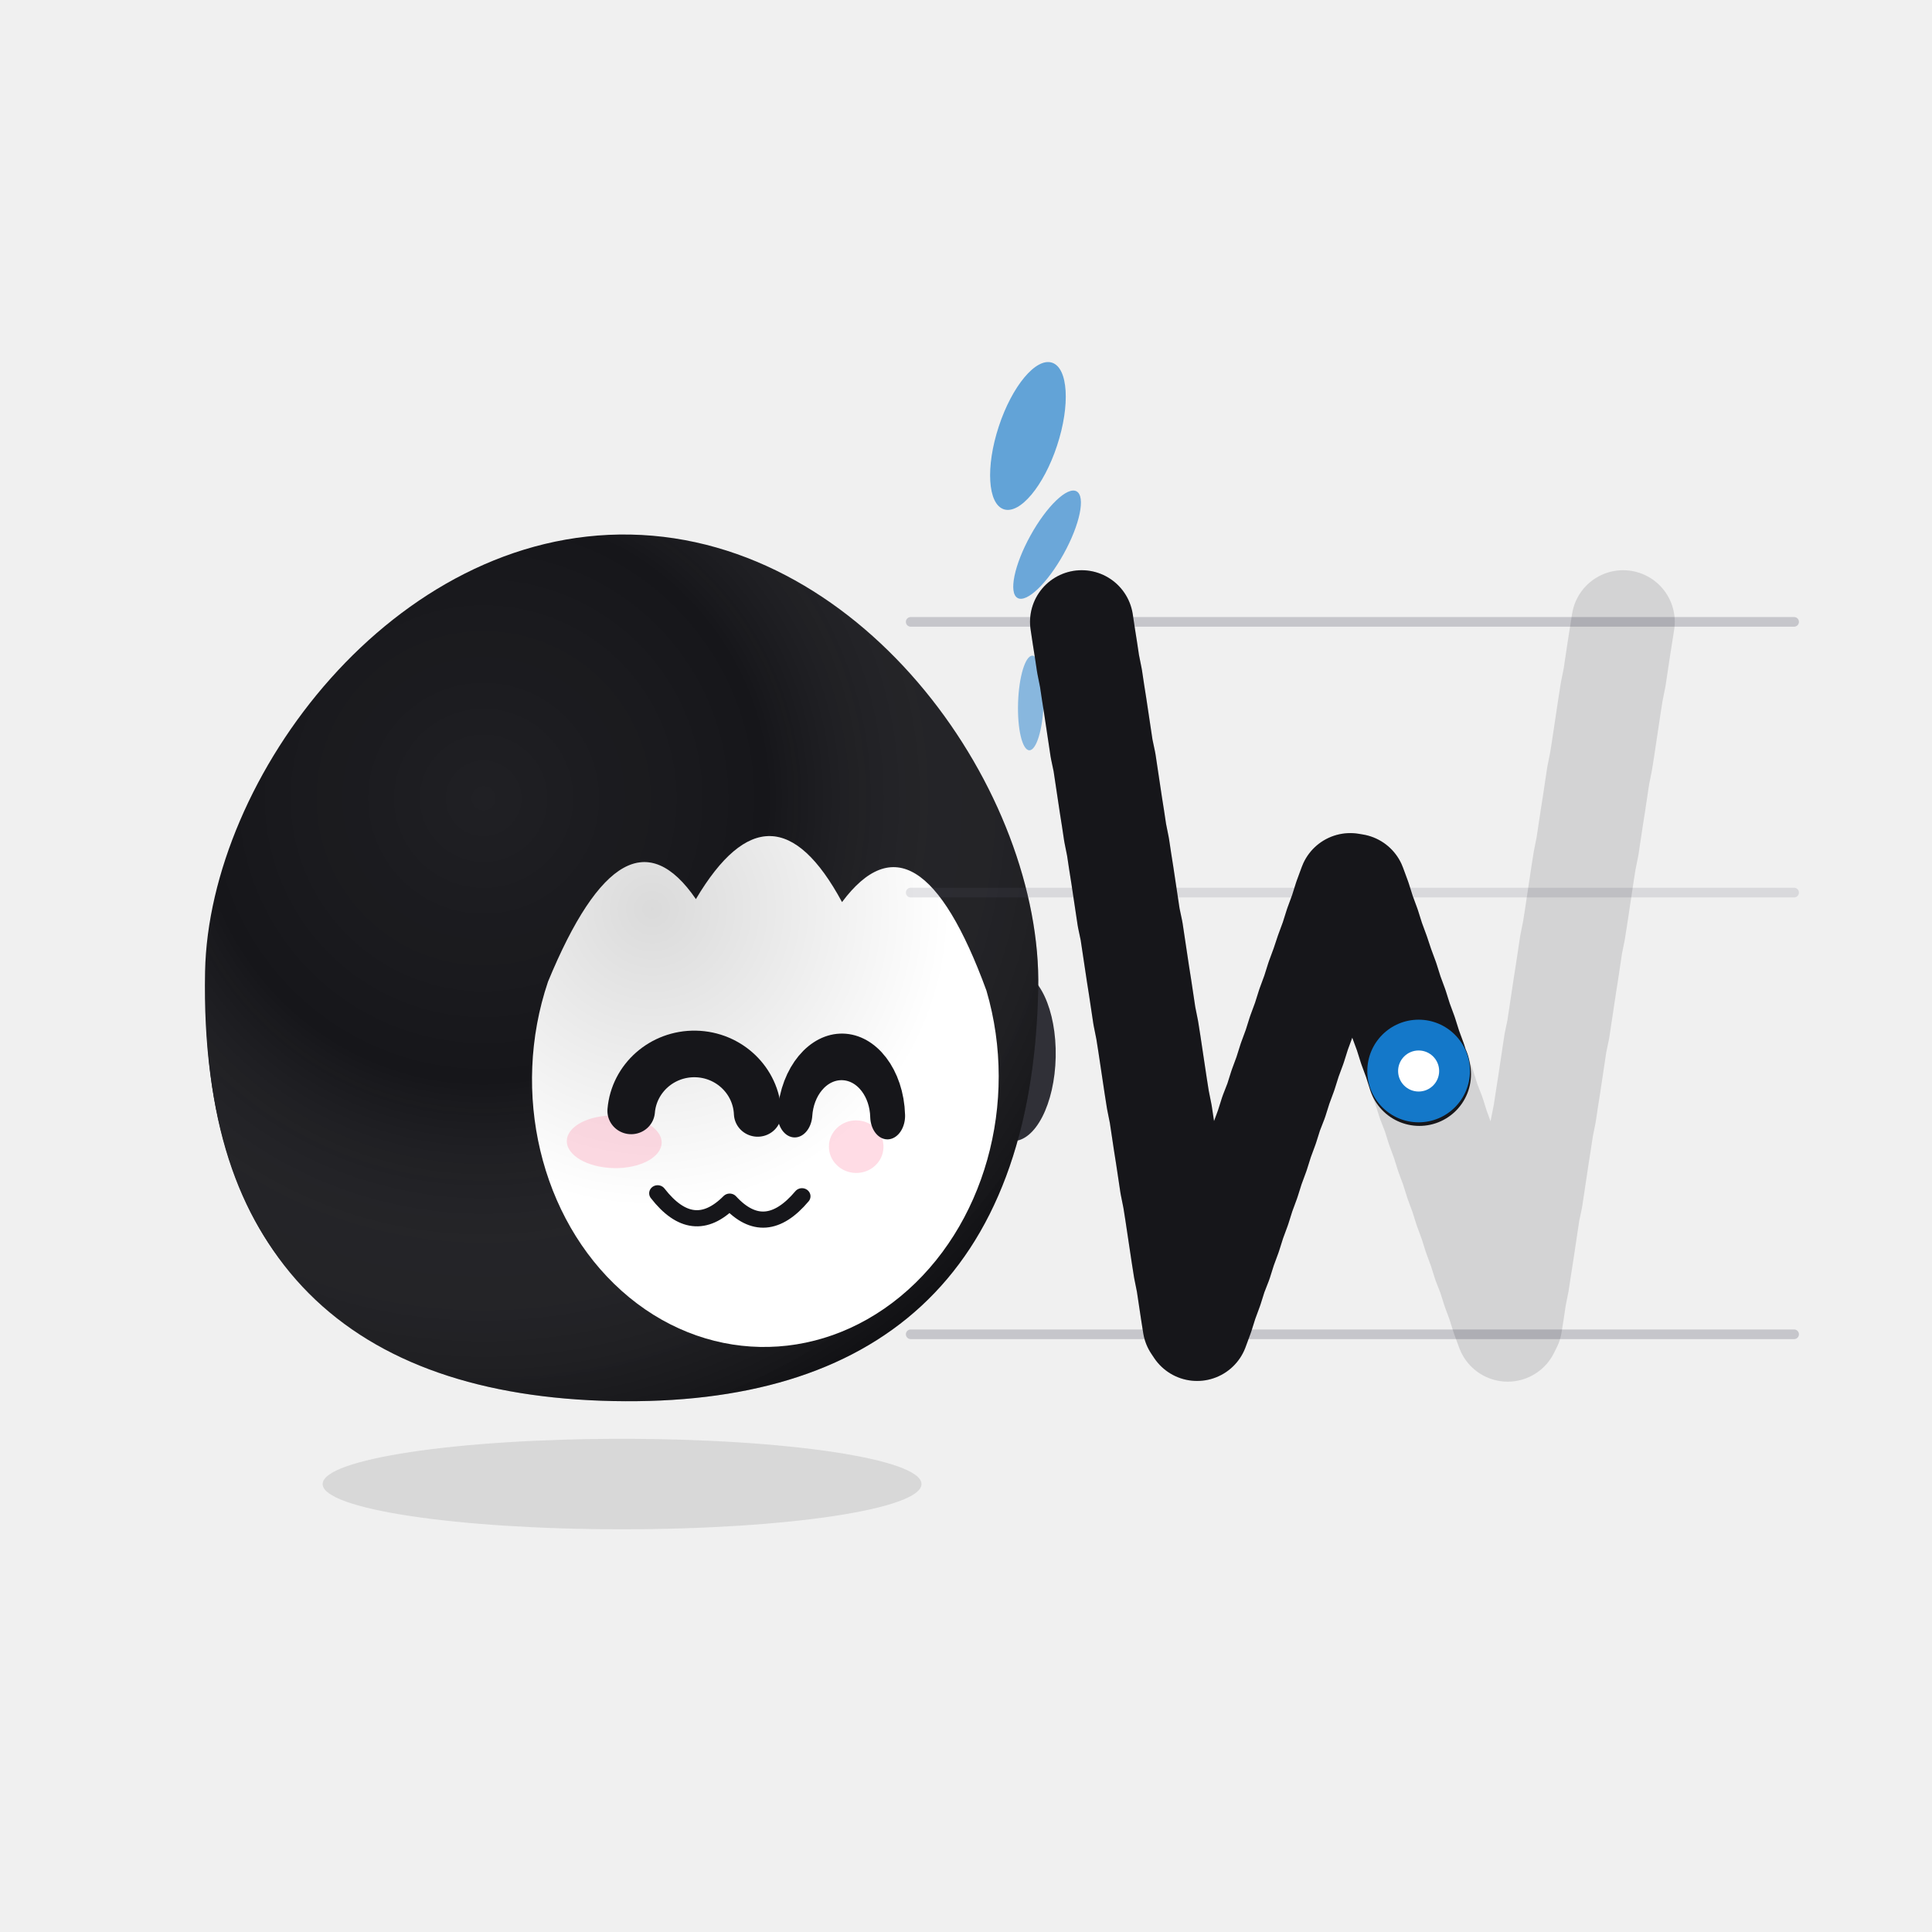
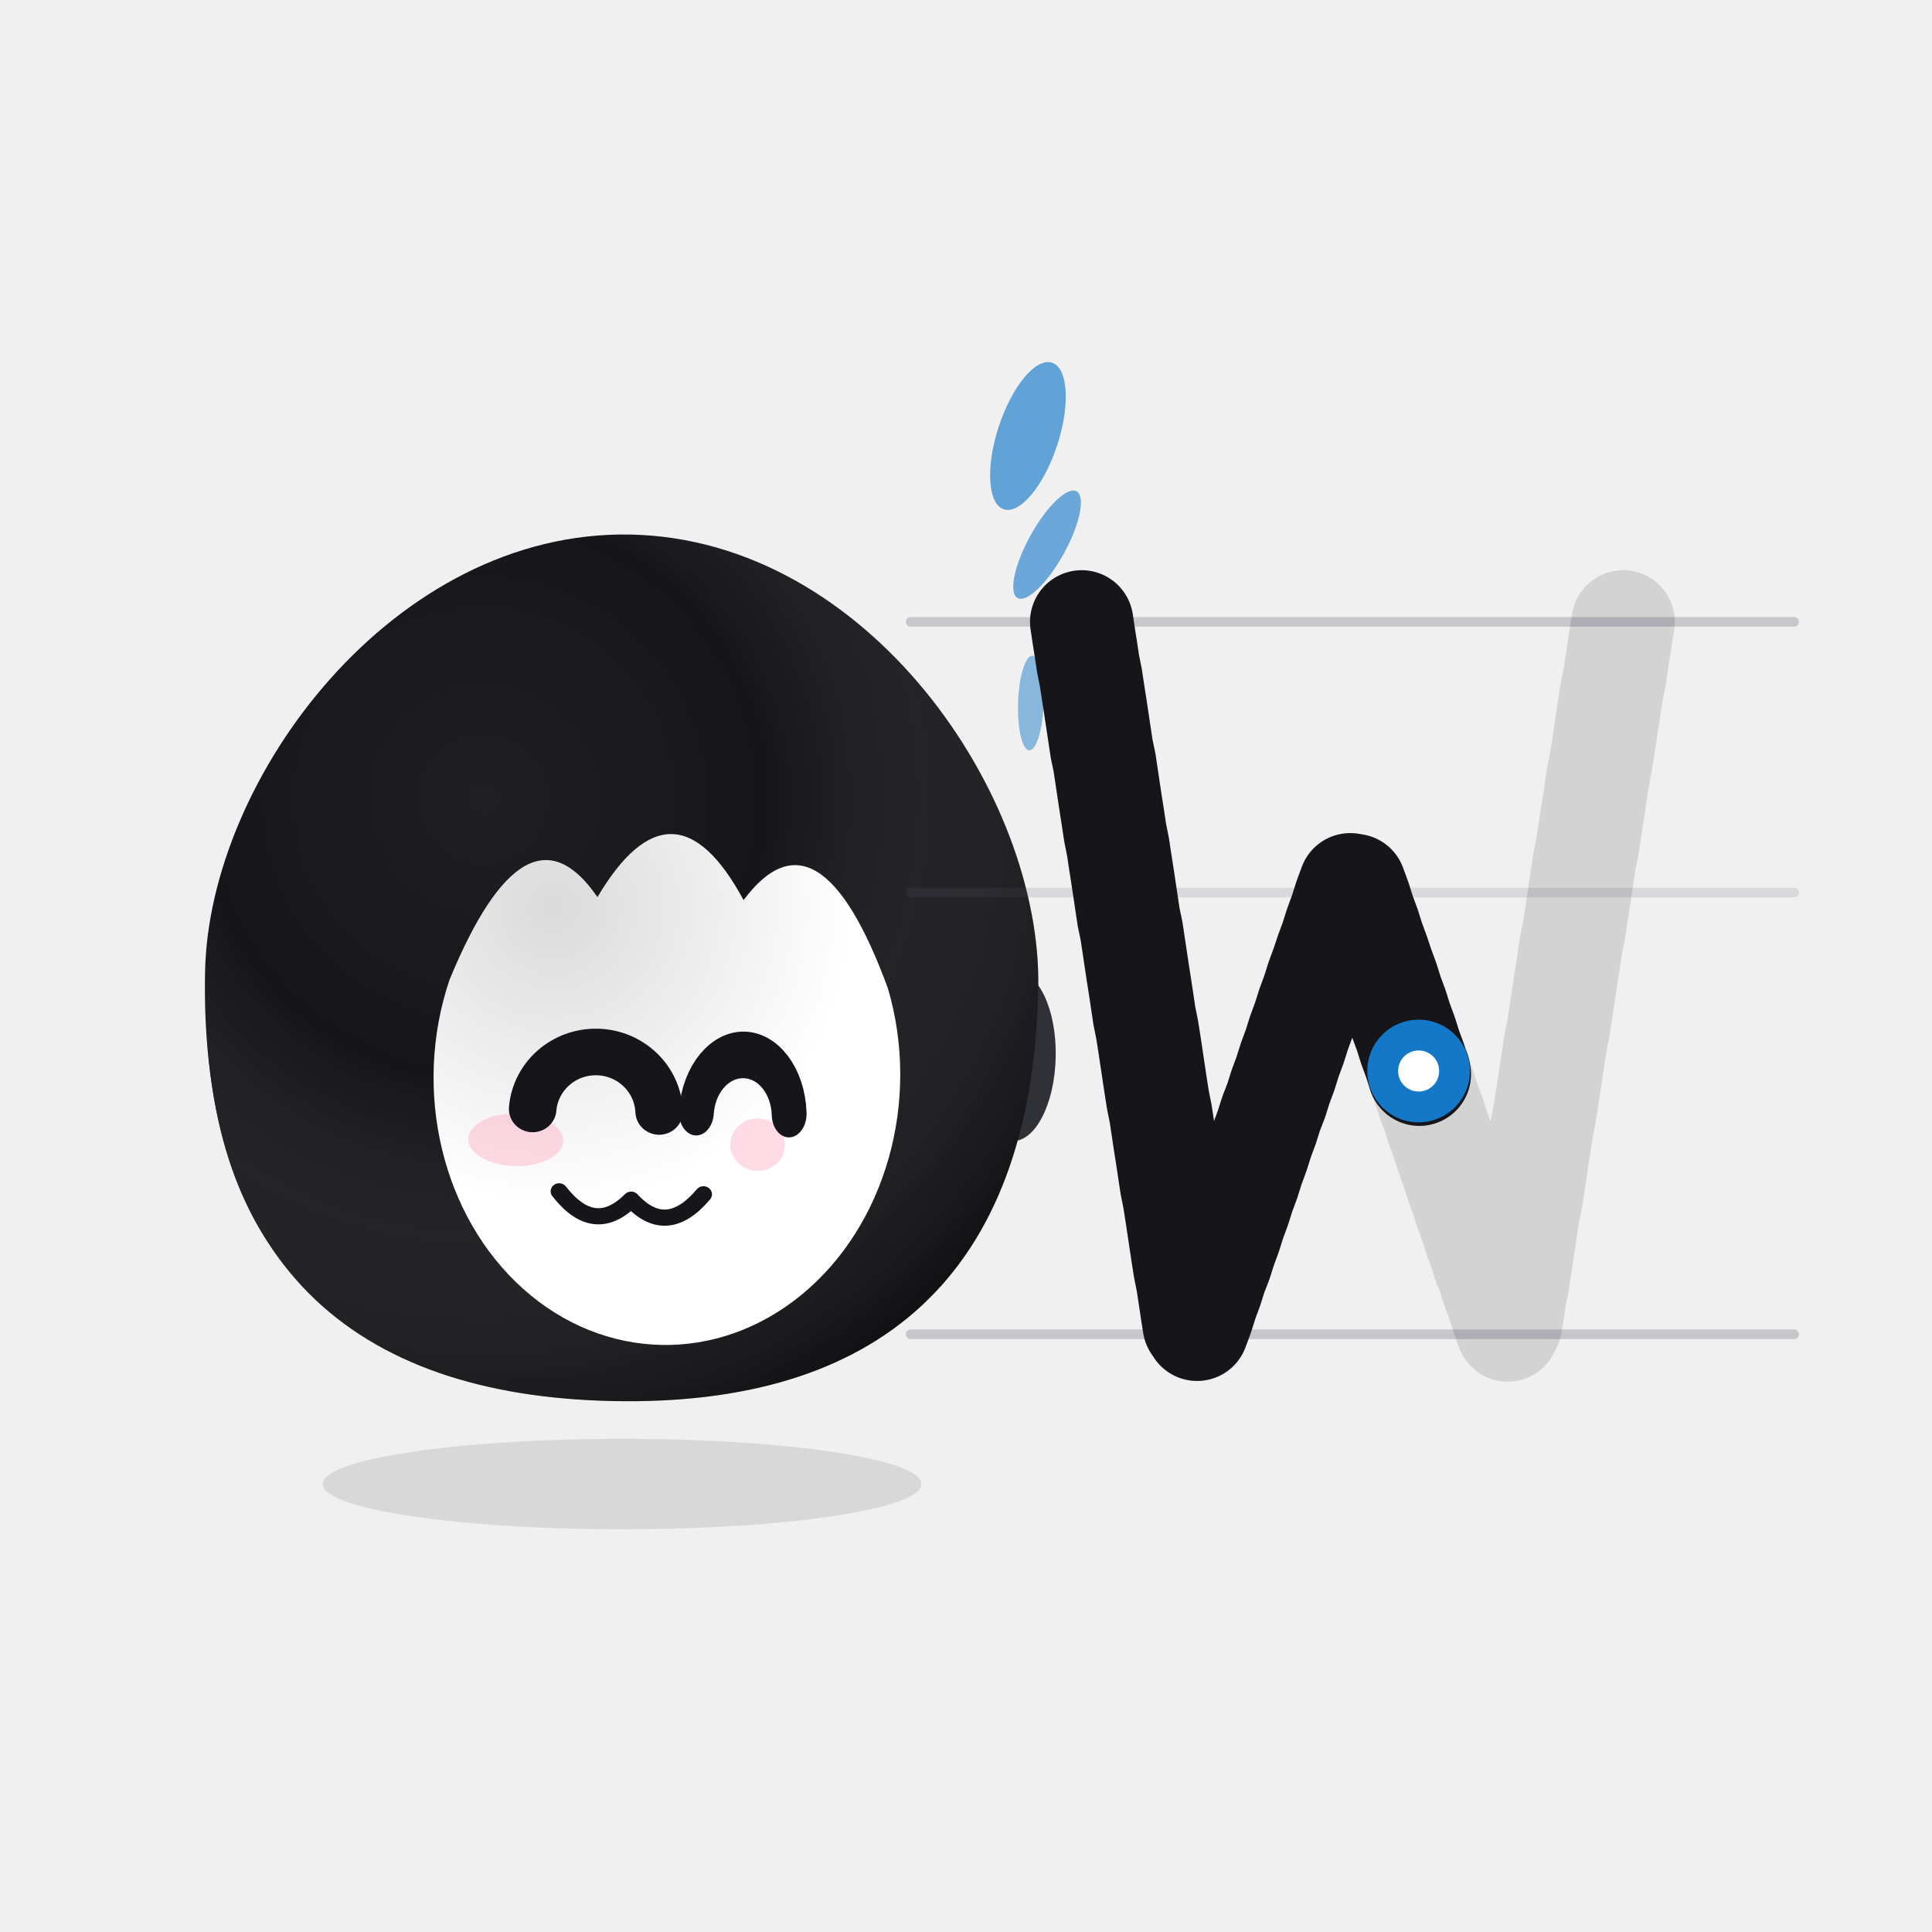
<svg xmlns="http://www.w3.org/2000/svg" width="320" height="320" viewBox="0 0 320 320">
  <defs>
    <radialGradient id="bg0" gradientUnits="userSpaceOnUse" cx="-34" cy="-40" r="162" fx="-34" fy="-40">
      <stop offset="0" stop-color="rgba(255,255,255,0.043)" />
      <stop offset="0.42" stop-color="rgba(255,255,255,0)" />
      <stop offset="1" stop-color="rgba(0,0,0,0.272)" />
    </radialGradient>
    <clipPath id="bc1">
      <path d="M0 -102.44C55.94 -102.44 98.5 -43.025 98.5 2.868C98.5 71.708 61.733 102.44 0 102.44C-61.733 102.44 -98.5 71.708 -98.5 2.868C-98.5 -43.025 -55.94 -102.44 0 -102.44ZM-6.749 -95.294C45.275 -95.294 84.856 -38.849 84.856 4.749C84.856 70.147 50.663 99.342 -6.749 99.342C-64.161 99.342 -98.354 70.147 -98.354 4.749C-98.354 -38.849 -58.773 -95.294 -6.749 -95.294Z" transform="matrix(0.69 0.014 -0.014 0.69 103.007 160.301)" />
    </clipPath>
    <clipPath id="bc2">
-       <path d="M87.577 3.681C96.038 30.476 88.241 60.496 68.397 77.524C48.553 94.552 21.365 94.552 1.521 77.524C-18.323 60.496 -26.12 30.476 -17.659 3.681Q-0.12 -41.352 17.42 -16.842Q34.959 -47.821 52.498 -16.842Q70.037 -41.352 87.577 3.681Z" transform="matrix(0.69 0.014 -0.014 0.69 103.007 160.301)" />
+       <path d="M63.943 3.681C72.404 30.476 64.607 60.496 44.762 77.524C24.918 94.552 -2.269 94.552 -22.113 77.524C-41.957 60.496 -49.755 30.476 -41.293 3.681Q-23.754 -41.352 -6.215 -16.842Q11.325 -47.821 28.864 -16.842Q46.403 -41.352 63.943 3.681Z" transform="matrix(0.69 0.014 -0.014 0.69 103.007 160.301)" />
    </clipPath>
-     <radialGradient id="bg1" gradientUnits="userSpaceOnUse" cx="6.962" cy="-14.26" r="119.399" fx="6.962" fy="-14.26">
+     <radialGradient id="bg1" gradientUnits="userSpaceOnUse" cx="-16.673" cy="-14.26" r="119.399" fx="-16.673" fy="-14.26">
      <stop offset="0" stop-color="rgba(0,0,0,0.144)" />
      <stop offset="0.6" stop-color="rgba(0,0,0,0)" />
    </radialGradient>
    <clipPath id="bc3">
-       <path d="M87.577 3.681C96.038 30.476 88.241 60.496 68.397 77.524C48.553 94.552 21.365 94.552 1.521 77.524C-18.323 60.496 -26.12 30.476 -17.659 3.681Q-0.12 -41.352 17.42 -16.842Q34.959 -47.821 52.498 -16.842Q70.037 -41.352 87.577 3.681Z" transform="matrix(0.69 0.014 -0.014 0.69 103.007 160.301)" />
+       <path d="M63.943 3.681C72.404 30.476 64.607 60.496 44.762 77.524C24.918 94.552 -2.269 94.552 -22.113 77.524C-41.957 60.496 -49.755 30.476 -41.293 3.681Q-23.754 -41.352 -6.215 -16.842Q11.325 -47.821 28.864 -16.842Q46.403 -41.352 63.943 3.681Z" transform="matrix(0.69 0.014 -0.014 0.69 103.007 160.301)" />
    </clipPath>
    <clipPath id="bc4">
-       <path d="M87.577 3.681C96.038 30.476 88.241 60.496 68.397 77.524C48.553 94.552 21.365 94.552 1.521 77.524C-18.323 60.496 -26.12 30.476 -17.659 3.681Q-0.12 -41.352 17.42 -16.842Q34.959 -47.821 52.498 -16.842Q70.037 -41.352 87.577 3.681Z" transform="matrix(0.69 0.014 -0.014 0.69 103.007 160.301)" />
+       <path d="M63.943 3.681C72.404 30.476 64.607 60.496 44.762 77.524C24.918 94.552 -2.269 94.552 -22.113 77.524C-41.957 60.496 -49.755 30.476 -41.293 3.681Q-23.754 -41.352 -6.215 -16.842Q11.325 -47.821 28.864 -16.842Q46.403 -41.352 63.943 3.681Z" transform="matrix(0.69 0.014 -0.014 0.69 103.007 160.301)" />
    </clipPath>
  </defs>
  <path d="M-10.826 126C-10.826 132.075 -43.43 137 -83.649 137C-123.868 137 -156.471 132.075 -156.471 126C-156.471 119.925 -123.868 115 -83.649 115C-43.43 115 -10.826 119.925 -10.826 126" fill="rgba(22,22,26,0.13)" fill-opacity="0.862" transform="matrix(0.681 0 0 0.681 160 160)" />
  <path d="M-10.215 -10.816C-8.289 -8.119 -9.498 -3.956 -12.914 -1.517C-16.33 0.922 -20.66 0.713 -22.585 -1.984C-24.511 -4.681 -23.302 -8.844 -19.886 -11.283C-16.47 -13.722 -12.14 -13.513 -10.215 -10.816" fill="#2A2A31" fill-opacity="0.963" transform="matrix(0.4 0.008 -0.014 0.69 167.977 174.93)" />
  <path d="M17.2 0C17.2 11.267 9.499 20.4 0 20.4C-9.499 20.4 -17.2 11.267 -17.2 0C-17.2 -11.267 -9.499 -20.4 0 -20.4C9.499 -20.4 17.2 -11.267 17.2 0" fill="#2A2A31" fill-opacity="0.963" transform="matrix(0.4 0.008 -0.014 0.69 167.977 174.93)" />
  <path d="M-6.749 -96.776C46.067 -96.776 86.251 -39.472 86.251 4.791C86.251 71.184 51.537 100.824 -6.749 100.824C-65.036 100.824 -99.749 71.184 -99.749 4.791C-99.749 -39.472 -59.566 -96.776 -6.749 -96.776Z" fill="#16161A" transform="matrix(0.69 0.014 -0.014 0.69 103.007 160.301)" />
  <path d="M0 -104C56.792 -104 100 -43.68 100 2.912C100 72.8 62.674 104 0 104C-62.674 104 -100 72.8 -100 2.912C-100 -43.68 -56.792 -104 0 -104Z" fill="#16161A" transform="matrix(0.69 0.014 -0.014 0.69 103.007 160.301)" />
  <path d="M0 -104C56.792 -104 100 -43.68 100 2.912C100 72.8 62.674 104 0 104C-62.674 104 -100 72.8 -100 2.912C-100 -43.68 -56.792 -104 0 -104ZM-6.749 -96.776C46.067 -96.776 86.251 -39.472 86.251 4.791C86.251 71.184 51.537 100.824 -6.749 100.824C-65.036 100.824 -99.749 71.184 -99.749 4.791C-99.749 -39.472 -59.566 -96.776 -6.749 -96.776Z" fill="url(#bg0)" transform="matrix(0.69 0.014 -0.014 0.69 103.007 160.301)" />
  <g clip-path="url(#bc1)">
-     <path d="M87.577 3.681C96.038 30.476 88.241 60.496 68.397 77.524C48.553 94.552 21.365 94.552 1.521 77.524C-18.323 60.496 -26.12 30.476 -17.659 3.681Q-0.12 -41.352 17.42 -16.842Q34.959 -47.821 52.498 -16.842Q70.037 -41.352 87.577 3.681Z" fill="#FFFFFF" transform="matrix(0.69 0.014 -0.014 0.69 103.007 160.301)" />
+     <path d="M63.943 3.681C72.404 30.476 64.607 60.496 44.762 77.524C24.918 94.552 -2.269 94.552 -22.113 77.524C-41.957 60.496 -49.755 30.476 -41.293 3.681Q-23.754 -41.352 -6.215 -16.842Q11.325 -47.821 28.864 -16.842Q46.403 -41.352 63.943 3.681Z" fill="#FFFFFF" transform="matrix(0.69 0.014 -0.014 0.69 103.007 160.301)" />
    <g clip-path="url(#bc2)">
-       <path d="M87.577 3.681C96.038 30.476 88.241 60.496 68.397 77.524C48.553 94.552 21.365 94.552 1.521 77.524C-18.323 60.496 -26.12 30.476 -17.659 3.681Q-0.12 -41.352 17.42 -16.842Q34.959 -47.821 52.498 -16.842Q70.037 -41.352 87.577 3.681Z" fill="url(#bg1)" transform="matrix(0.69 0.014 -0.014 0.69 103.007 160.301)" />
+       <path d="M63.943 3.681C72.404 30.476 64.607 60.496 44.762 77.524C24.918 94.552 -2.269 94.552 -22.113 77.524C-41.957 60.496 -49.755 30.476 -41.293 3.681Q-23.754 -41.352 -6.215 -16.842Q11.325 -47.821 28.864 -16.842Q46.403 -41.352 63.943 3.681Z" fill="url(#bg1)" transform="matrix(0.69 0.014 -0.014 0.69 103.007 160.301)" />
    </g>
    <g clip-path="url(#bc3)">
-       <path d="M11.5 0C11.5 3.866 6.351 7 0 7C-6.351 7 -11.5 3.866 -11.5 0C-11.5 -3.866 -6.351 -7 0 -7C6.351 -7 11.5 -3.866 11.5 0" fill="rgba(255,138,168,0.42)" fill-opacity="0.7" transform="matrix(0.683 0.014 -0.012 0.622 101.737 189.124)" />
-       <path d="M11.5 0C11.5 3.866 6.351 7 0 7C-6.351 7 -11.5 3.866 -11.5 0C-11.5 -3.866 -6.351 -7 0 -7C6.351 -7 11.5 -3.866 11.5 0" fill="rgba(255,138,168,0.42)" fill-opacity="0.7" transform="matrix(0.393 0.008 -0.012 0.622 141.814 189.925)" />
+       <path d="M11.5 0C11.5 3.866 6.351 7 0 7C-6.351 7 -11.5 3.866 -11.5 0C-11.5 -3.866 -6.351 -7 0 -7C6.351 -7 11.5 -3.866 11.5 0" fill="rgba(255,138,168,0.42)" fill-opacity="0.7" transform="matrix(0.683 0.014 -0.012 0.622 85.421 188.798)" />
+       <path d="M11.5 0C11.5 3.866 6.351 7 0 7C-6.351 7 -11.5 3.866 -11.5 0C-11.5 -3.866 -6.351 -7 0 -7C6.351 -7 11.5 -3.866 11.5 0" fill="rgba(255,138,168,0.42)" fill-opacity="0.7" transform="matrix(0.393 0.008 -0.012 0.622 125.497 189.599)" />
    </g>
    <g clip-path="url(#bc4)">
-       <path d="M-15.968 -1.005C-15.438 -9.434 -8.446 -16 0 -16C8.446 -16 15.438 -9.434 15.968 -1.005" fill="none" stroke="#16161A" stroke-width="12" stroke-linecap="round" stroke-linejoin="round" transform="matrix(0.656 0.013 -0.013 0.643 115.005 184.855)" />
-       <path d="M-15.968 -1.005C-15.438 -9.434 -8.446 -16 0 -16C8.446 -16 15.438 -9.434 15.968 -1.005" fill="none" stroke="#16161A" stroke-width="12" stroke-linecap="round" stroke-linejoin="round" transform="matrix(0.481 0.01 -0.013 0.643 139.33 185.342)" />
-       <path d="M-20.4 -3.57Q-10.2 9.69 0 -1.53Q10.2 9.69 20.4 -3.57" fill="none" stroke="#16161A" stroke-width="4.8" stroke-linecap="round" stroke-linejoin="round" transform="matrix(0.586 0.012 -0.011 0.557 120.844 199.881)" />
+       <path d="M-15.968 -1.005C-15.438 -9.434 -8.446 -16 0 -16C8.446 -16 15.438 -9.434 15.968 -1.005" fill="none" stroke="#16161A" stroke-width="12" stroke-linecap="round" stroke-linejoin="round" transform="matrix(0.656 0.013 -0.013 0.643 98.688 184.529)" />
+       <path d="M-15.968 -1.005C-15.438 -9.434 -8.446 -16 0 -16C8.446 -16 15.438 -9.434 15.968 -1.005" fill="none" stroke="#16161A" stroke-width="12" stroke-linecap="round" stroke-linejoin="round" transform="matrix(0.481 0.01 -0.013 0.643 123.013 185.015)" />
+       <path d="M-20.4 -3.57Q-10.2 9.69 0 -1.53Q10.2 9.69 20.4 -3.57" fill="none" stroke="#16161A" stroke-width="4.8" stroke-linecap="round" stroke-linejoin="round" transform="matrix(0.586 0.012 -0.011 0.557 104.527 199.555)" />
    </g>
  </g>
  <path d="M7.357 0C7.357 10.22 4.063 18.505 0 18.505C-4.063 18.505 -7.357 10.22 -7.357 0C-7.357 -10.22 -4.063 -18.505 0 -18.505C4.063 -18.505 7.357 -10.22 7.357 0" fill="#1478C9" fill-opacity="0.644" transform="matrix(0.656 0.216 -0.216 0.656 170.259 72.212)" />
  <path d="M4.553 0C4.553 8.077 2.514 14.624 0 14.624C-2.514 14.624 -4.553 8.077 -4.553 0C-4.553 -8.077 -2.514 -14.624 0 -14.624C2.514 -14.624 4.553 -8.077 4.553 0" fill="#1478C9" fill-opacity="0.605" transform="matrix(0.604 0.334 -0.334 0.604 173.431 90.214)" />
  <path d="M3.067 0C3.067 6.271 1.694 11.355 0 11.355C-1.694 11.355 -3.067 6.271 -3.067 0C-3.067 -6.271 -1.694 -11.355 0 -11.355C1.694 -11.355 3.067 -6.271 3.067 0" fill="#1478C9" fill-opacity="0.472" transform="matrix(0.69 0.023 -0.023 0.69 170.742 116.436)" />
  <path d="M-73.16 -59L73.16 -59" fill="none" stroke="#5C5C6E" stroke-width="1.6" stroke-linecap="round" stroke-linejoin="round" stroke-opacity="0.28" transform="matrix(1 0 0 1 224 162)" />
  <path d="M-73.16 -14.16L73.16 -14.16" fill="none" stroke="#5C5C6E" stroke-width="1.6" stroke-linecap="round" stroke-linejoin="round" stroke-opacity="0.15" transform="matrix(1 0 0 1 224 162)" />
  <path d="M-73.16 59L73.16 59" fill="none" stroke="#5C5C6E" stroke-width="1.6" stroke-linecap="round" stroke-linejoin="round" stroke-opacity="0.28" transform="matrix(1 0 0 1 224 162)" />
  <path d="M-0.38 -0.5L-0.377 -0.48L-0.374 -0.461L-0.371 -0.441L-0.367 -0.421L-0.364 -0.401L-0.361 -0.382L-0.358 -0.362L-0.355 -0.342L-0.352 -0.322L-0.348 -0.303L-0.345 -0.283L-0.342 -0.263L-0.339 -0.243L-0.336 -0.224L-0.333 -0.204L-0.329 -0.184L-0.326 -0.164L-0.323 -0.145L-0.32 -0.125L-0.317 -0.105L-0.314 -0.085L-0.31 -0.066L-0.307 -0.046L-0.304 -0.026L-0.301 -0.006L-0.298 0.013L-0.295 0.033L-0.292 0.053L-0.288 0.073L-0.285 0.092L-0.282 0.112L-0.279 0.132L-0.276 0.152L-0.273 0.171L-0.269 0.191L-0.266 0.211L-0.263 0.231L-0.26 0.25L-0.257 0.27L-0.254 0.29L-0.25 0.31L-0.247 0.329L-0.244 0.349L-0.241 0.369L-0.238 0.389L-0.235 0.408L-0.231 0.428L-0.228 0.448L-0.225 0.468L-0.222 0.487L-0.218 0.493L-0.211 0.474L-0.205 0.455L-0.198 0.436L-0.192 0.417L-0.185 0.399L-0.179 0.38L-0.172 0.361L-0.166 0.342L-0.159 0.323L-0.153 0.304L-0.146 0.285L-0.14 0.266L-0.133 0.247L-0.127 0.228L-0.12 0.209L-0.114 0.19L-0.107 0.172L-0.101 0.153L-0.094 0.134L-0.088 0.115L-0.081 0.096L-0.075 0.077L-0.068 0.058L-0.062 0.039L-0.055 0.02L-0.049 0.001L-0.042 -0.018L-0.036 -0.036L-0.029 -0.055L-0.023 -0.074L-0.016 -0.093L-0.01 -0.112L-0.003 -0.131L0.003 -0.13L0.01 -0.111L0.016 -0.092L0.023 -0.073L0.029 -0.054L0.036 -0.035L0.042 -0.017L0.049 0.002L0.055 0.021L0.062 0.04L0.068 0.059L0.075 0.078L0.081 0.097L0.088 0.116L0.094 0.135L0.101 0.154L0.107 0.173L0.114 0.191L0.12 0.21L0.127 0.229L0.133 0.248L0.14 0.267L0.146 0.286L0.153 0.305L0.159 0.324L0.166 0.343L0.172 0.362L0.179 0.381L0.185 0.4L0.192 0.418L0.198 0.437L0.205 0.456L0.211 0.475L0.218 0.494L0.222 0.486L0.225 0.467L0.228 0.447L0.232 0.427L0.235 0.407L0.238 0.388L0.241 0.368L0.244 0.348L0.247 0.328L0.251 0.309L0.254 0.289L0.257 0.269L0.26 0.249L0.263 0.23L0.266 0.21L0.27 0.19L0.273 0.17L0.276 0.151L0.279 0.131L0.282 0.111L0.285 0.091L0.289 0.072L0.292 0.052L0.295 0.032L0.298 0.012L0.301 -0.007L0.304 -0.027L0.307 -0.047L0.311 -0.067L0.314 -0.086L0.317 -0.106L0.32 -0.126L0.323 -0.146L0.326 -0.165L0.33 -0.185L0.333 -0.205L0.336 -0.225L0.339 -0.244L0.342 -0.264L0.345 -0.284L0.349 -0.304L0.352 -0.323L0.355 -0.343L0.358 -0.363L0.361 -0.383L0.364 -0.402L0.368 -0.422L0.371 -0.442L0.374 -0.462L0.377 -0.481L0.38 -0.5" fill="none" stroke="rgba(22,22,26,0.13)" stroke-width="0.145" stroke-linecap="round" stroke-linejoin="round" transform="matrix(118 0 0 118 224 162)" />
  <path d="M-0.38 -0.5L-0.377 -0.48L-0.374 -0.461L-0.371 -0.441L-0.367 -0.421L-0.364 -0.401L-0.361 -0.382L-0.358 -0.362L-0.355 -0.342L-0.352 -0.322L-0.348 -0.303L-0.345 -0.283L-0.342 -0.263L-0.339 -0.243L-0.336 -0.224L-0.333 -0.204L-0.329 -0.184L-0.326 -0.164L-0.323 -0.145L-0.32 -0.125L-0.317 -0.105L-0.314 -0.085L-0.31 -0.066L-0.307 -0.046L-0.304 -0.026L-0.301 -0.006L-0.298 0.013L-0.295 0.033L-0.292 0.053L-0.288 0.073L-0.285 0.092L-0.282 0.112L-0.279 0.132L-0.276 0.152L-0.273 0.171L-0.269 0.191L-0.266 0.211L-0.263 0.231L-0.26 0.25L-0.257 0.27L-0.254 0.29L-0.25 0.31L-0.247 0.329L-0.244 0.349L-0.241 0.369L-0.238 0.389L-0.235 0.408L-0.231 0.428L-0.228 0.448L-0.225 0.468L-0.222 0.487L-0.218 0.493L-0.211 0.474L-0.205 0.455L-0.198 0.436L-0.192 0.417L-0.185 0.399L-0.179 0.38L-0.172 0.361L-0.166 0.342L-0.159 0.323L-0.153 0.304L-0.146 0.285L-0.14 0.266L-0.133 0.247L-0.127 0.228L-0.12 0.209L-0.114 0.19L-0.107 0.172L-0.101 0.153L-0.094 0.134L-0.088 0.115L-0.081 0.096L-0.075 0.077L-0.068 0.058L-0.062 0.039L-0.055 0.02L-0.049 0.001L-0.042 -0.018L-0.036 -0.036L-0.029 -0.055L-0.023 -0.074L-0.016 -0.093L-0.01 -0.112L-0.003 -0.131L0.003 -0.13L0.01 -0.111L0.016 -0.092L0.023 -0.073L0.029 -0.054L0.036 -0.035L0.042 -0.017L0.049 0.002L0.055 0.021L0.062 0.04L0.068 0.059L0.075 0.078L0.081 0.097L0.088 0.116L0.094 0.135L0.093 0.13" fill="none" stroke="#16161A" stroke-width="0.145" stroke-linecap="round" stroke-linejoin="round" transform="matrix(118 0 0 118 224 162)" />
  <path d="M8.5 0C8.5 4.694 4.694 8.5 0 8.5C-4.694 8.5 -8.5 4.694 -8.5 0C-8.5 -4.694 -4.694 -8.5 0 -8.5C4.694 -8.5 8.5 -4.694 8.5 0" fill="#1478C9" transform="matrix(1 0 0 1 234.97 177.392)" />
  <path d="M3.4 0C3.4 1.878 1.878 3.4 0 3.4C-1.878 3.4 -3.4 1.878 -3.4 0C-3.4 -1.878 -1.878 -3.4 0 -3.4C1.878 -3.4 3.4 -1.878 3.4 0" fill="#FFFFFF" transform="matrix(1 0 0 1 234.97 177.392)" />
</svg>
